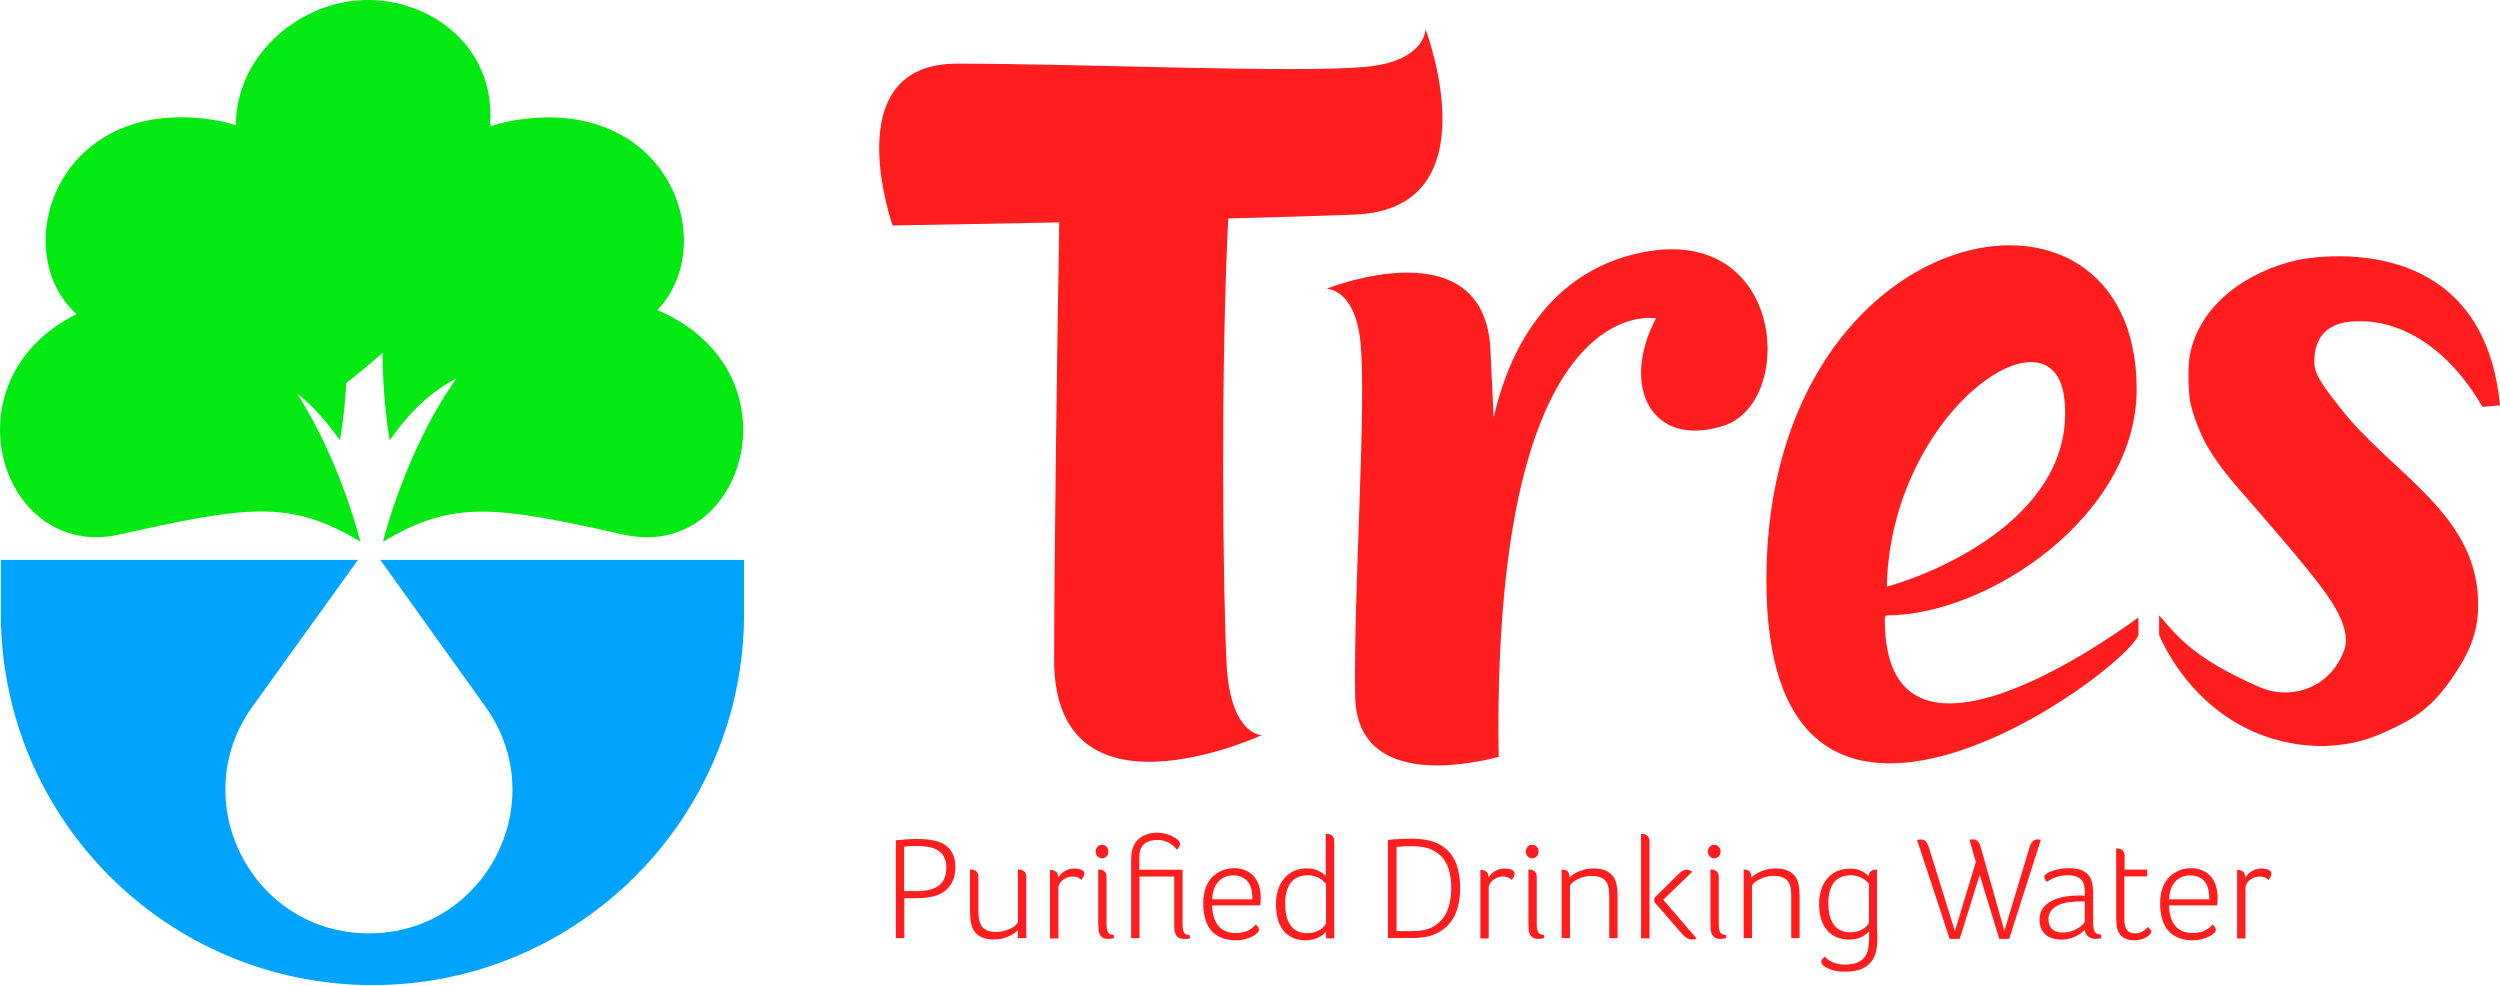
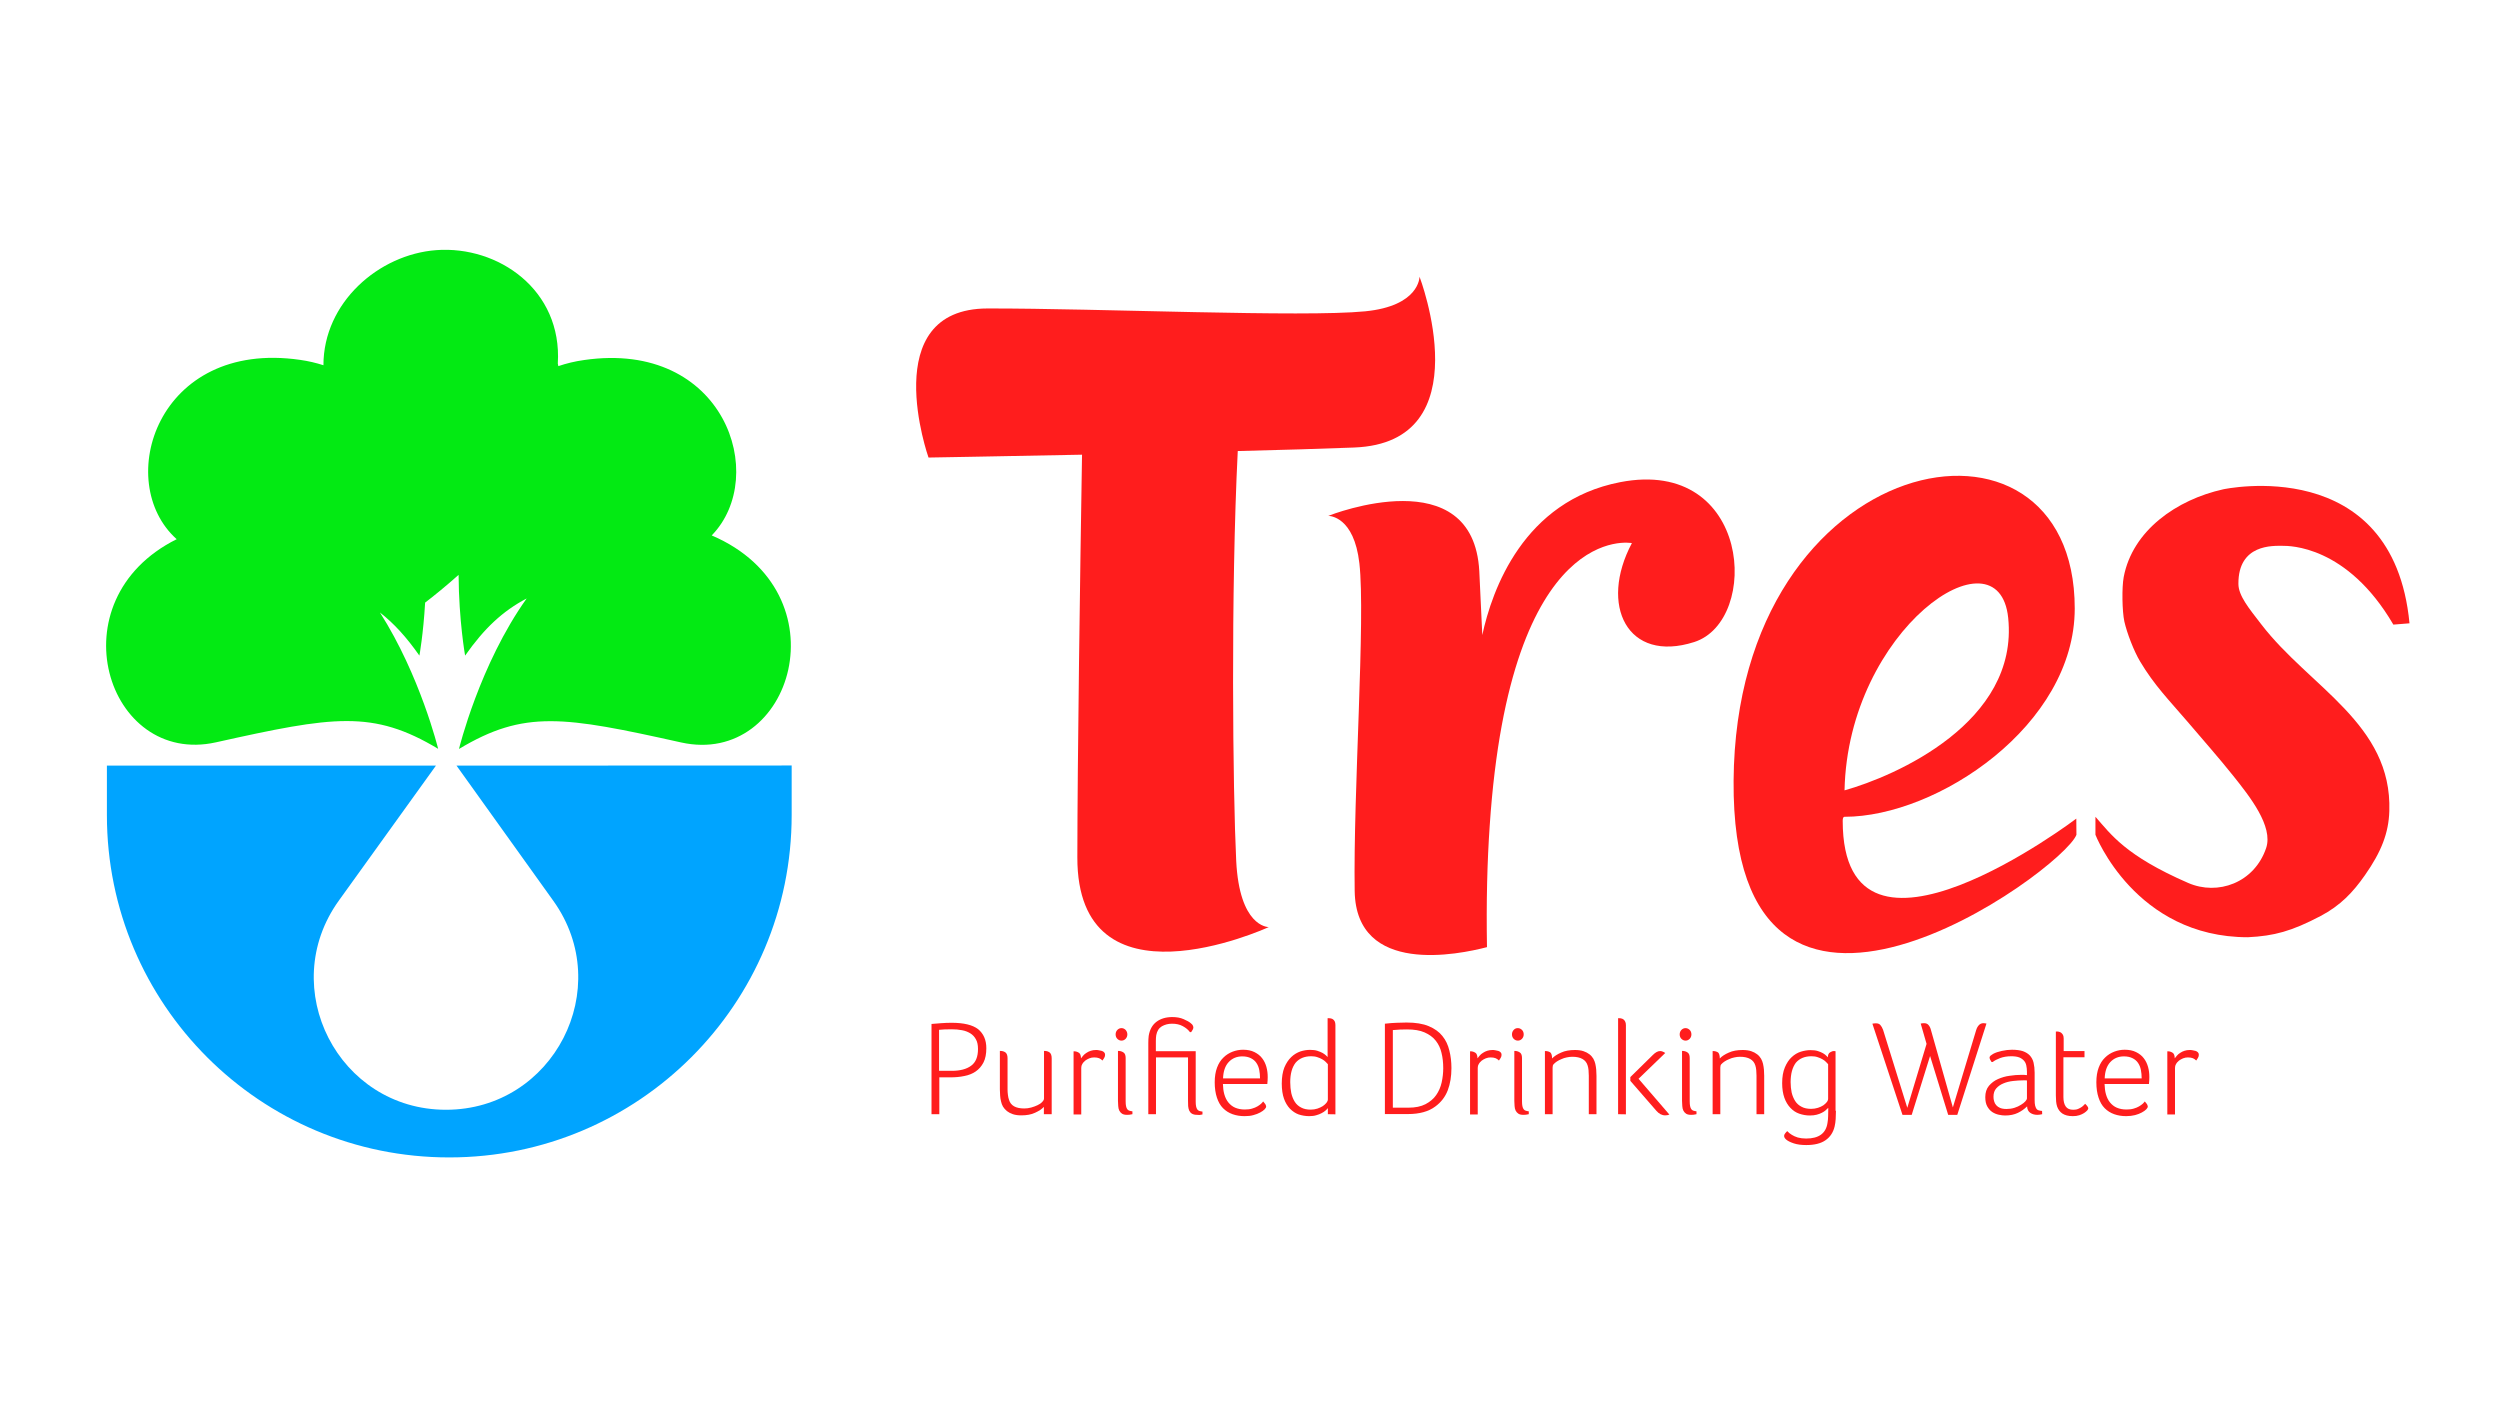
- <svg xmlns="http://www.w3.org/2000/svg" viewBox="0 0 1769.01 697.05">
-   <g transform="translate(-93.99 -191.85)">
-     <path d="m1621.8 627.3c11.8 13.3 22.7 29.7 71.2 50.8 22.7 9.9 50.8 0 59.9-26.8 5.6-16.7-12.6-39.6-25.3-55.5-11-13.8-24-28.5-35.4-41.9-13.8-16.1-25.2-27.6-36.1-45.9-4.7-7.8-10.1-21.8-12.1-30.7-1.7-7.9-2-26.1-.5-34.1 6.8-35.9 40.8-59.5 76.4-67.4 0 0 130.5-28.5 143.1 102.9l-12.4 1c-35.6-61-80.2-60.5-85-60.5-7.2 0-34.2-1.6-34 29.2 0 9.1 8.1 18.8 17.5 31 37.1 48.4 100.6 76.5 98.4 143.5-.5 16.8-6.1 31.2-18.7 49.2-9.2 13.2-18.9 23.4-34.1 31.4-22.3 11.7-35.6 15.3-55.8 16.3-86.6 0-117.1-78.7-117.1-78.7z" fill="#ff1d1d" />
-     <path d="m1052.4 343.7c-23.9.9-55.4 1.9-89.3 2.7-5.4 107.8-3.8 261.5-1.2 314.7 2.5 50.2 23.9 50.9 25 50.9-3.4 1.6-147.2 66.4-147-53.6.1-76.8 2.1-216.6 3.6-309.2-65.5 1.3-117.9 2.2-117.9 2.2s-40.4-114.4 45.4-114.5 242.1 6.9 289.9 2.2c41.6-4.1 41.8-26.1 41.8-26.6 0 0 48.7 127.5-50.3 131.2z" fill="#ff1d1d" />
-     <path d="m1313.6 493.1c-51.3 16.4-73.2-28.3-47.8-76 0 0-93.4-18.2-109.2 217-1.9 27.5-2.7 58.4-2.1 93.3-21.4 5.6-100.5 22.2-101.6-43-1.2-75.4 8.4-209.8 3.6-251.8-4.1-36-22.9-36.4-23.9-36.4 2.9-1.2 111.4-43.4 116 42.5.7 13.9 1.5 30.6 2.3 49 7.5-34.7 31.6-103 105.9-117.4 100.7-19.5 108 106.5 56.8 122.8z" fill="#ff1d1d" />
-     <path d="m1427.7 630.4c0-3.4 1.4-3.1 1.4-3.1 71.2 0 176.8-70.3 176.8-160 0-172.6-260.2-124.2-262 132.3-1.8 254.4 253.1 68.9 263.3 41.5l-.1-12.4s-179.4 135.9-179.4 1.7zm127.1-155.8c8.2 80.2-86.8 121.5-125.7 132.4 2.6-123.7 118.5-203 125.7-132.4z" fill="#ff1d1d" />
-     <path d="m535.6 570.2c-90.3-20.1-120.4-25.1-170.6 5 0 0 15.8-64.9 52-115.6-18.6 9.8-32.6 23-47.3 43.9a403.21 403.21 0 0 1 -5-62c-9.9 8.8-18.9 16.1-25.7 21.3a371.43 371.43 0 0 1 -4.4 40.7c-9.9-14.1-19.5-24.7-30.3-33.1 31 48.6 44.7 104.7 44.7 104.7-50.2-30.1-80.3-25.1-170.6-5-83.8 18.7-124.4-109.1-30.2-156-49-43.8-15.2-153.7 94.9-137.7a107.7 107.7 0 0 1 17.8 4.1c0-48.1 42.4-85.1 86.7-88.4 47.4-3.5 96.8 30.4 93.3 87.1.1.6.3 1.3.4 2a106.26 106.26 0 0 1 19.8-4.7c107.7-15.6 142.4 89.1 98 134.7 102.6 44 62 178-23.5 159z" fill="#03ea13" />
-     <path d="m620.5 587.9v38.1c0 145.2-117.7 262.9-262.9 262.9s-263-117.6-263-262.8v-38.1h252.7l-74.6 103.7c-48.2 67.1-.3 160.6 82.3 160.6s130.5-93.3 82.5-160.4l-74.4-103.9h257.4z" fill="#00a4ff" />
-     <g fill="#ff1d1d">
-       <path d="m770 805a24 24 0 0 1 -2.2 11 18.36 18.36 0 0 1 -6 6.9 22.92 22.92 0 0 1 -8.8 3.5 50.28 50.28 0 0 1 -10.4 1h-8.7v28.3h-6v-69.3l7.5-.6c2.6-.2 5.3-.3 7.9-.3 9.3 0 16.1 1.6 20.4 4.9 4.1 3.4 6.3 8.2 6.3 14.6zm-6.4.6a14.76 14.76 0 0 0 -1.6-7.4 11.9 11.9 0 0 0 -4.3-4.6 18.12 18.12 0 0 0 -6.4-2.4 40 40 0 0 0 -7.9-.7c-2.2 0-4.1 0-5.5.1l-4.2.3v31.5h9.8c6.3 0 11.3-1.3 14.8-3.9s5.3-6.9 5.3-12.9z" />
-       <path d="m820.2 855.7h-6v-5.6a21.15 21.15 0 0 1 -6.8 4.5 24.47 24.47 0 0 1 -10.6 2 20.16 20.16 0 0 1 -6.4-.9 15.4 15.4 0 0 1 -4.6-2.4 12.16 12.16 0 0 1 -4.5-7.4 23.38 23.38 0 0 1 -.7-4.5c-.1-1.6-.2-3.1-.2-4.7v-29.6h.4a6.8 6.8 0 0 1 3.8 1.1c1.1.8 1.7 2.3 1.7 4.5v24.1a29.66 29.66 0 0 0 .3 4.2 16 16 0 0 0 .8 3.6c1.3 4.5 5.2 6.7 11.7 6.7a19.82 19.82 0 0 0 5.3-.7 31.22 31.22 0 0 0 4.9-1.8 11 11 0 0 0 3.6-2.5 4 4 0 0 0 1.4-2.6v-36.6h.4a6.8 6.8 0 0 1 3.8 1.1c1.1.8 1.7 2.3 1.7 4.6z" />
-       <path d="m842.7 812.8a22.48 22.48 0 0 1 1.7-2.1 10.33 10.33 0 0 1 2.5-2.1 12.62 12.62 0 0 1 3.3-1.6 12.45 12.45 0 0 1 4-.6 9 9 0 0 1 2.2.2 15.54 15.54 0 0 1 2.3.5 4.18 4.18 0 0 1 1.8 1.1 2.49 2.49 0 0 1 .7 1.9 4.42 4.42 0 0 1 -.7 2.4 23.61 23.61 0 0 1 -1.3 2 7.61 7.61 0 0 0 -2.6-1.8 10.44 10.44 0 0 0 -3.8-.6 9.71 9.71 0 0 0 -3.7.7 14 14 0 0 0 -3.2 1.8 9 9 0 0 0 -2.2 2.6 5.64 5.64 0 0 0 -.8 3v35.7h-5.9v-48.5h.4a6.58 6.58 0 0 1 3.8 1.2c.9.6 1.5 2.1 1.5 4.2z" />
-       <path d="m878.3 794.4a4.84 4.84 0 0 1 -1.3 3.4 4.36 4.36 0 0 1 -6.4 0 4.67 4.67 0 0 1 -1.3-3.4 4.84 4.84 0 0 1 1.3-3.4 4.36 4.36 0 0 1 6.4 0 5.13 5.13 0 0 1 1.3 3.4zm-.2 61.8a7 7 0 0 1 -3.9-.9 6.11 6.11 0 0 1 -2.1-2.4 9 9 0 0 1 -.8-3.4c-.1-1.3-.2-2.6-.2-4v-38.4h.3a7 7 0 0 1 3.8 1.1c1.2.7 1.8 2.2 1.8 4.3v33.3a18.33 18.33 0 0 0 .3 3.7 6.14 6.14 0 0 0 .9 2.3 3.11 3.11 0 0 0 1.6 1.2 14.43 14.43 0 0 0 2.4.5v2.2a20.69 20.69 0 0 1 -2.2.4 12.1 12.1 0 0 1 -1.9.1z" />
-       <path d="m931.8 856.2a7.51 7.51 0 0 1 -3.9-.9 5.42 5.42 0 0 1 -2.1-2.4 11.32 11.32 0 0 1 -.8-3.4c-.1-1.3-.1-2.6-.1-4v-33.4h-24.6v43.6h-5.9v-54.7a46.78 46.78 0 0 1 .3-5.5q1.2-7.2 6-10.8a19.74 19.74 0 0 1 12.1-3.6 22.79 22.79 0 0 1 14.3 4.8 4.43 4.43 0 0 1 1.5 1.7 4.19 4.19 0 0 1 .4 1.5 3.69 3.69 0 0 1 -.5 1.7 14.51 14.51 0 0 1 -1.2 1.9h-.9a15.89 15.89 0 0 0 -5.5-4.6 16.69 16.69 0 0 0 -8.3-1.9 15.6 15.6 0 0 0 -7.8 2 9.42 9.42 0 0 0 -4.3 6.8 30.43 30.43 0 0 0 -.3 4.4v7.9h30.6v38.7a18.33 18.33 0 0 0 .3 3.7 6.14 6.14 0 0 0 .9 2.3 3.11 3.11 0 0 0 1.6 1.2 14.43 14.43 0 0 0 2.4.5v2.2a20.69 20.69 0 0 1 -2.2.4 12.75 12.75 0 0 0 -2-.1z" />
-       <path d="m984.9 849.8a3.47 3.47 0 0 1 -1.2 2.2 14.23 14.23 0 0 1 -3.4 2.4 22.55 22.55 0 0 1 -5.2 2 24 24 0 0 1 -6.8.8 27.31 27.31 0 0 1 -9.2-1.5 19.28 19.28 0 0 1 -7.3-4.6 20.16 20.16 0 0 1 -4.7-8.1 37.24 37.24 0 0 1 -1.7-11.8 31.89 31.89 0 0 1 1.8-11.3 20.32 20.32 0 0 1 11.9-12.2 22.37 22.37 0 0 1 8.1-1.5 19.28 19.28 0 0 1 8.7 1.8 16.2 16.2 0 0 1 5.9 4.7 19.1 19.1 0 0 1 3.3 6.7 28.77 28.77 0 0 1 1 7.8 49.86 49.86 0 0 1 -.3 5.3h-34.1a32.89 32.89 0 0 0 1.1 8 17.21 17.21 0 0 0 3.1 6.2 13.72 13.72 0 0 0 5.2 4 18.43 18.43 0 0 0 7.4 1.4 19.06 19.06 0 0 0 5.6-.7 17.45 17.45 0 0 0 4.1-1.7 16.93 16.93 0 0 0 2.8-2 11.48 11.48 0 0 0 1.6-1.8c.7.8 1.2 1.5 1.7 2.1a5.16 5.16 0 0 1 .6 1.8zm-4.7-21.6a33.4 33.4 0 0 0 -.6-6.5 14.33 14.33 0 0 0 -2.2-5.4 10.62 10.62 0 0 0 -4.2-3.6 14.63 14.63 0 0 0 -6.6-1.4 13.73 13.73 0 0 0 -10.5 4.4c-2.7 2.9-4.1 7.1-4.3 12.5z" />
-       <path d="m1032.3 855.7v-4.7a10.24 10.24 0 0 1 -1.8 1.9 14.21 14.21 0 0 1 -3 2 19.48 19.48 0 0 1 -4.1 1.6 18.37 18.37 0 0 1 -5.5.7 26.29 26.29 0 0 1 -8-1.3 18.16 18.16 0 0 1 -6.7-4.4 21.63 21.63 0 0 1 -4.6-7.7 35.08 35.08 0 0 1 -1.7-11.6 33.87 33.87 0 0 1 2-12.4 23.29 23.29 0 0 1 5.3-8 19.27 19.27 0 0 1 7-4.3 24.35 24.35 0 0 1 7.4-1.2 19.06 19.06 0 0 1 5.6.7 26.7 26.7 0 0 1 4.1 1.7 16 16 0 0 1 2.6 1.9l1.2 1.2v-29.8h1.1a4.42 4.42 0 0 1 1.5.2 3.29 3.29 0 0 1 1.6.7 4.17 4.17 0 0 1 1.3 1.6 6.84 6.84 0 0 1 .5 2.7v68.6h-5.8zm-28.9-24.6a42.79 42.79 0 0 0 .8 8.4 21.37 21.37 0 0 0 2.7 6.7 12.23 12.23 0 0 0 4.9 4.4 15.13 15.13 0 0 0 7.3 1.6 17.18 17.18 0 0 0 5.2-.8 19.49 19.49 0 0 0 4.1-1.9 13.81 13.81 0 0 0 2.8-2.5 4.46 4.46 0 0 0 1.1-2.6v-27.1c-.4-.5-1-1.1-1.7-1.8a11.84 11.84 0 0 0 -2.7-2 17.93 17.93 0 0 0 -3.7-1.6 14.05 14.05 0 0 0 -4.7-.7c-5.2 0-9.2 1.7-12 5-2.7 3.5-4.1 8.4-4.1 14.9z" />
-       <path d="m1127.2 820.3a47.74 47.74 0 0 1 -2.8 17 27.31 27.31 0 0 1 -9.6 12.5c-5.2 3.9-12.2 5.8-21.1 5.8h-17.6v-69.4c3.3-.4 6.3-.6 9-.7s5.2-.2 7.6-.2c6.9 0 12.6.9 17.1 2.8a25.52 25.52 0 0 1 10.5 7.6 27.25 27.25 0 0 1 5.3 11.1 54.27 54.27 0 0 1 1.6 13.5zm-6.3.1a48.21 48.21 0 0 0 -1.3-11.7 23.32 23.32 0 0 0 -4.4-9.4 21.85 21.85 0 0 0 -8.6-6.4c-3.6-1.6-8.1-2.3-13.5-2.3-1.7 0-3.4 0-5.3.1s-3.7.2-5.6.4v59.6h11.9c5.4 0 9.7-.9 13.2-2.7a22.51 22.51 0 0 0 8.2-7 27.26 27.26 0 0 0 4.2-9.7 51.25 51.25 0 0 0 1.2-10.9z" />
-       <path d="m1147.2 812.8a22.48 22.48 0 0 1 1.7-2.1 10.33 10.33 0 0 1 2.5-2.1 12.62 12.62 0 0 1 3.3-1.6 12.45 12.45 0 0 1 4-.6 9 9 0 0 1 2.2.2c.8.2 1.6.3 2.3.5a4.18 4.18 0 0 1 1.8 1.1 2.49 2.49 0 0 1 .7 1.9 4.42 4.42 0 0 1 -.7 2.4 23.61 23.61 0 0 1 -1.3 2 7.61 7.61 0 0 0 -2.6-1.8 10.44 10.44 0 0 0 -3.8-.6 9.71 9.71 0 0 0 -3.7.7 14 14 0 0 0 -3.2 1.8 9 9 0 0 0 -2.2 2.6 5.64 5.64 0 0 0 -.8 3v35.7h-5.9v-48.5h.4a6.58 6.58 0 0 1 3.8 1.2c.9.6 1.5 2.1 1.5 4.2z" />
-       <path d="m1182.7 794.4a4.84 4.84 0 0 1 -1.3 3.4 4.31 4.31 0 0 1 -3.2 1.4 4.48 4.48 0 0 1 -3.2-1.4 4.67 4.67 0 0 1 -1.3-3.4 4.84 4.84 0 0 1 1.3-3.4 4 4 0 0 1 3.2-1.4 4.48 4.48 0 0 1 3.2 1.4 4.67 4.67 0 0 1 1.3 3.4zm-.2 61.8a7 7 0 0 1 -3.9-.9 6.11 6.11 0 0 1 -2.1-2.4 9 9 0 0 1 -.8-3.4c-.1-1.3-.2-2.6-.2-4v-38.4h.3a7 7 0 0 1 3.8 1.1c1.2.7 1.8 2.2 1.8 4.3v33.3a18.33 18.33 0 0 0 .3 3.7 6.14 6.14 0 0 0 .9 2.3 3.11 3.11 0 0 0 1.6 1.2 14.43 14.43 0 0 0 2.4.5v2.2a20.69 20.69 0 0 1 -2.2.4 10.89 10.89 0 0 1 -1.9.1z" />
-       <path d="m1204.5 812.9a20.62 20.62 0 0 1 6.9-4.5 25.24 25.24 0 0 1 10.7-2 20.82 20.82 0 0 1 6.5.9 15.4 15.4 0 0 1 4.6 2.4 12.06 12.06 0 0 1 3 3.4 15.65 15.65 0 0 1 1.5 3.9 35 35 0 0 1 .7 4.5c.1 1.6.2 3.1.2 4.7v29.5h-5.9v-29.6c0-1.4-.1-2.8-.2-4.2a16.41 16.41 0 0 0 -.7-3.6c-1.3-4.4-5.3-6.7-11.8-6.7a20.24 20.24 0 0 0 -4.3.5 17 17 0 0 0 -4 1.3 19.22 19.22 0 0 0 -3.5 1.8 13.79 13.79 0 0 0 -2.5 2.1 3.54 3.54 0 0 0 -.8 2.6v35.8h-5.9v-48.5h.4a7 7 0 0 1 3.8 1.1c.8.8 1.3 2.3 1.3 4.6z" />
-       <path d="m1255.2 855.7v-73.7h1.1a3.64 3.64 0 0 1 1.4.2 3.74 3.74 0 0 1 1.6.7 4.17 4.17 0 0 1 1.3 1.6 5.55 5.55 0 0 1 .6 2.8v68.5h-6zm9.4-25.6v-2.9l17.3-17a12.73 12.73 0 0 1 2.8-2.2 5.66 5.66 0 0 1 2.8-.8 4.53 4.53 0 0 1 1.6.3 7.26 7.26 0 0 1 1.2.5c.4.3.8.5 1.1.7l-20.5 19.8 23.7 27.5a8.66 8.66 0 0 1 -3.2.6c-2.6 0-4.8-1.2-6.8-3.5z" />
-       <path d="m1311.5 794.4a4.84 4.84 0 0 1 -1.3 3.4 4.31 4.31 0 0 1 -3.2 1.4 4.48 4.48 0 0 1 -3.2-1.4 4.67 4.67 0 0 1 -1.3-3.4 4.84 4.84 0 0 1 1.3-3.4 4.31 4.31 0 0 1 3.2-1.4 4.48 4.48 0 0 1 3.2 1.4 4.67 4.67 0 0 1 1.3 3.4zm-.2 61.8a7 7 0 0 1 -3.9-.9 6.11 6.11 0 0 1 -2.1-2.4 9 9 0 0 1 -.8-3.4c-.1-1.3-.2-2.6-.2-4v-38.4h.3a7 7 0 0 1 3.8 1.1c1.2.7 1.8 2.2 1.8 4.3v33.3a18.33 18.33 0 0 0 .3 3.7 6.14 6.14 0 0 0 .9 2.3 3.11 3.11 0 0 0 1.6 1.2 14.43 14.43 0 0 0 2.4.5v2.2a20.69 20.69 0 0 1 -2.2.4 10.89 10.89 0 0 1 -1.9.1z" />
-       <path d="m1333.3 812.9a20.62 20.62 0 0 1 6.9-4.5 25.24 25.24 0 0 1 10.7-2 20.82 20.82 0 0 1 6.5.9 15.4 15.4 0 0 1 4.6 2.4 12.06 12.06 0 0 1 3 3.4 15.65 15.65 0 0 1 1.5 3.9 35 35 0 0 1 .7 4.5c.1 1.6.2 3.1.2 4.7v29.5h-5.9v-29.6c0-1.4-.1-2.8-.2-4.2a16.41 16.41 0 0 0 -.7-3.6c-1.3-4.4-5.3-6.7-11.8-6.7a20.24 20.24 0 0 0 -4.3.5 17 17 0 0 0 -4 1.3 19.22 19.22 0 0 0 -3.5 1.8 13.79 13.79 0 0 0 -2.5 2.1 3.54 3.54 0 0 0 -.8 2.6v35.8h-5.9v-48.5h.4a7 7 0 0 1 3.8 1.1c.8.8 1.3 2.3 1.3 4.6z" />
-       <path d="m1422.5 853.1c0 2.2-.1 4.3-.2 6.3a34 34 0 0 1 -.8 5.7 17.18 17.18 0 0 1 -7 10.6c-3.6 2.5-8.5 3.7-14.8 3.7a30.54 30.54 0 0 1 -9.6-1.3 16.85 16.85 0 0 1 -5.9-3 4.89 4.89 0 0 1 -1.2-1.5 3.08 3.08 0 0 1 -.3-1.3 3.22 3.22 0 0 1 .9-2 12.31 12.31 0 0 1 1.5-1.6 14.79 14.79 0 0 0 3.6 2.9 18.94 18.94 0 0 0 4.5 2 24.32 24.32 0 0 0 6.4.8c9.8 0 15.2-4 16.4-11.9a30.52 30.52 0 0 0 .5-5.2c0-1.7.1-3.3.1-4.7v-1.8c-.6.5-1.2 1.2-2 1.9a13.24 13.24 0 0 1 -2.9 1.9 18.57 18.57 0 0 1 -4 1.5 20.9 20.9 0 0 1 -5.3.6 24.63 24.63 0 0 1 -8.1-1.4 16.89 16.89 0 0 1 -6.8-4.5 21.63 21.63 0 0 1 -4.6-7.7 33.83 33.83 0 0 1 -1.7-11.2 31 31 0 0 1 2.1-12.2 21.73 21.73 0 0 1 5.2-7.8 18.21 18.21 0 0 1 7-4.2 24.84 24.84 0 0 1 7.4-1.2 19.32 19.32 0 0 1 5.7.7 21.83 21.83 0 0 1 4 1.7 11.46 11.46 0 0 1 2.5 1.9l1.2 1.2c0-1.9.6-3.1 1.7-3.8a5.61 5.61 0 0 1 3-1h.4a2.27 2.27 0 0 0 .4.1h.4v45.8zm-34.8-22a40.16 40.16 0 0 0 .8 8 21.18 21.18 0 0 0 2.7 6.5 12.23 12.23 0 0 0 4.9 4.4 15.13 15.13 0 0 0 7.3 1.6 17.85 17.85 0 0 0 5.3-.8 17.39 17.39 0 0 0 4.1-1.9 13.11 13.11 0 0 0 2.7-2.5 4.27 4.27 0 0 0 1-2.6v-26.5c-.4-.5-1-1.1-1.7-1.8a11.84 11.84 0 0 0 -2.7-2 17.93 17.93 0 0 0 -3.7-1.6 14.05 14.05 0 0 0 -4.7-.7c-5.2 0-9.2 1.7-12 5-2.6 3.5-4 8.4-4 14.9z" />
-       <path d="m1515.7 856.2h-7l-13.9-45.2-14.1 45.2h-7.1l-23.1-70c.3-.1.7-.1 1.1-.2a7.59 7.59 0 0 1 1.6-.1 4.24 4.24 0 0 1 3.4 1.3 11.62 11.62 0 0 1 2.1 3.7l18.6 59.9 14.8-49.1-4.5-15.6c.3-.1.7-.1 1.1-.2s.9-.1 1.4-.1a4.24 4.24 0 0 1 3.4 1.3 8.61 8.61 0 0 1 1.9 3.7l16.9 59.7 17.9-59.4a9.21 9.21 0 0 1 2.1-3.8 4.54 4.54 0 0 1 3.5-1.5 4.87 4.87 0 0 1 1.2.1 4.25 4.25 0 0 1 1.1.2z" />
-       <path d="m1580.9 855.7a16.41 16.41 0 0 1 -3.7.5 9.51 9.51 0 0 1 -5.4-1.5 6 6 0 0 1 -2.5-5 26 26 0 0 1 -7.1 5 22.38 22.38 0 0 1 -9.7 2 23.4 23.4 0 0 1 -5-.6 14.77 14.77 0 0 1 -5-2.1 12.29 12.29 0 0 1 -3.8-4.3 14.67 14.67 0 0 1 -1.5-7.1 13.18 13.18 0 0 1 2.8-8.7 19.17 19.17 0 0 1 7-5.2 32.59 32.59 0 0 1 8.9-2.5 56.05 56.05 0 0 1 8.6-.7h2.4s1.5.1 2.3.2v-2.7a23.35 23.35 0 0 0 -.5-4.7 7.58 7.58 0 0 0 -1.8-3.7 9.65 9.65 0 0 0 -3.6-2.5 17.45 17.45 0 0 0 -6.1-.9 24.6 24.6 0 0 0 -8.6 1.4 21.46 21.46 0 0 0 -5.7 3h-.9a6.4 6.4 0 0 1 -1.5-3.4 2.06 2.06 0 0 1 .8-1.5 15.62 15.62 0 0 1 1.9-1.3 24.93 24.93 0 0 1 6.7-2.3 35.94 35.94 0 0 1 7.8-.9 28 28 0 0 1 8.4 1.1 13.5 13.5 0 0 1 5.4 3.4 12.5 12.5 0 0 1 2.8 5.5 34.09 34.09 0 0 1 .8 7.6v20.8a19.07 19.07 0 0 0 .4 4.6 7.38 7.38 0 0 0 1.1 2.5 2.89 2.89 0 0 0 1.8 1.1 15 15 0 0 0 2.4.4v2.5zm-11.6-25.9a5.7 5.7 0 0 0 -1.3-.1h-1.4a73.37 73.37 0 0 0 -8.1.5 25.82 25.82 0 0 0 -7.5 1.9 14.25 14.25 0 0 0 -5.4 3.8 9.31 9.31 0 0 0 -2.1 6.4 10.6 10.6 0 0 0 .5 3.5 7.3 7.3 0 0 0 1.6 3 8.13 8.13 0 0 0 3 2.1 13.17 13.17 0 0 0 4.9.8 20.46 20.46 0 0 0 6.1-.9 21 21 0 0 0 5-2.3 14.39 14.39 0 0 0 3.4-2.7 3.91 3.91 0 0 0 1.2-2.3v-13.7z" />
-       <path d="m1613.4 807.2v4.8h-16.2v30.5c0 3.2.6 5.6 1.8 7.3s3.1 2.5 5.8 2.5a9.2 9.2 0 0 0 3.8-.7 15.74 15.74 0 0 0 2.9-1.6 17.53 17.53 0 0 0 2.4-2.3 13.27 13.27 0 0 1 1.9 2.2 3.07 3.07 0 0 1 .5 1.3 3 3 0 0 1 -.8 1.6 12.68 12.68 0 0 1 -2.4 2 15.87 15.87 0 0 1 -3.7 1.7 15.5 15.5 0 0 1 -5 .7 14.34 14.34 0 0 1 -8-2 10.61 10.61 0 0 1 -4-5.3 16.69 16.69 0 0 1 -.8-4c-.1-1.5-.2-3-.2-4.6v-49.1h.9a4.42 4.42 0 0 1 1.5.2 4.59 4.59 0 0 1 1.6.7 5 5 0 0 1 2 4.4v9.7z" />
-       <path d="m1662 849.8a3.47 3.47 0 0 1 -1.2 2.2 14.23 14.23 0 0 1 -3.4 2.4 22.55 22.55 0 0 1 -5.2 2 28.2 28.2 0 0 1 -6.8.8 27.31 27.31 0 0 1 -9.2-1.5 19.28 19.28 0 0 1 -7.3-4.6 20.16 20.16 0 0 1 -4.7-8.1 37.24 37.24 0 0 1 -1.7-11.8 31.89 31.89 0 0 1 1.8-11.3 20.32 20.32 0 0 1 11.9-12.2 22.37 22.37 0 0 1 8.1-1.5 19.28 19.28 0 0 1 8.7 1.8 16.2 16.2 0 0 1 5.9 4.7 19.1 19.1 0 0 1 3.3 6.7 28.77 28.77 0 0 1 1 7.8 49.86 49.86 0 0 1 -.3 5.3h-34.1a32.89 32.89 0 0 0 1.1 8 17.21 17.21 0 0 0 3.1 6.2 13.72 13.72 0 0 0 5.2 4 18.43 18.43 0 0 0 7.4 1.4 19.06 19.06 0 0 0 5.6-.7 17.45 17.45 0 0 0 4.1-1.7 16.93 16.93 0 0 0 2.8-2 11.48 11.48 0 0 0 1.6-1.8c.7.8 1.2 1.5 1.7 2.1a5.16 5.16 0 0 1 .6 1.8zm-4.7-21.6a33.4 33.4 0 0 0 -.6-6.5 14.33 14.33 0 0 0 -2.2-5.4 10.62 10.62 0 0 0 -4.2-3.6 14.63 14.63 0 0 0 -6.6-1.4 13.73 13.73 0 0 0 -10.5 4.4c-2.7 2.9-4.1 7.1-4.3 12.5z" />
-       <path d="m1682.7 812.8a22.48 22.48 0 0 1 1.7-2.1 10.33 10.33 0 0 1 2.5-2.1 12.62 12.62 0 0 1 3.3-1.6 12.45 12.45 0 0 1 4-.6 9 9 0 0 1 2.2.2c.8.2 1.6.3 2.3.5a4.18 4.18 0 0 1 1.8 1.1 2.49 2.49 0 0 1 .7 1.9 4.42 4.42 0 0 1 -.7 2.4 23.61 23.61 0 0 1 -1.3 2 7.61 7.61 0 0 0 -2.6-1.8 10.44 10.44 0 0 0 -3.8-.6 9.71 9.71 0 0 0 -3.7.7 14 14 0 0 0 -3.2 1.8 9 9 0 0 0 -2.2 2.6 5.64 5.64 0 0 0 -.8 3v35.7h-5.9v-48.5h.4a6.58 6.58 0 0 1 3.8 1.2c.9.6 1.5 2.1 1.5 4.2z" />
-     </g>
+ <svg xmlns="http://www.w3.org/2000/svg" enable-background="new 0 0 1920 1080" viewBox="0 0 1920 1080">
+   <g fill="#ff1d1d">
+     <path d="m1609.3 627.3c11.8 13.3 22.7 29.7 71.2 50.8 22.7 9.9 50.8 0 59.9-26.8 5.6-16.7-12.6-39.6-25.3-55.5-11-13.8-24-28.5-35.4-41.9-13.8-16.1-25.2-27.6-36.1-45.9-4.7-7.8-10.1-21.8-12.1-30.7-1.7-7.9-2-26.1-.5-34.1 6.8-35.9 40.8-59.5 76.4-67.4 0 0 130.5-28.5 143.1 102.9l-12.4 1c-35.6-61-80.2-60.5-85-60.5-7.2 0-34.2-1.6-34 29.2 0 9.1 8.1 18.8 17.5 31 37.1 48.4 100.6 76.5 98.4 143.5-.5 16.8-6.1 31.2-18.7 49.2-9.2 13.2-18.9 23.4-34.1 31.4-22.3 11.7-35.6 15.3-55.8 16.3-86.6 0-117.1-78.7-117.1-78.7 0-11.3 0-3.7 0-13.8z" />
+     <path d="m1039.9 343.7c-23.9.9-55.4 1.9-89.3 2.7-5.4 107.8-3.8 261.5-1.2 314.7 2.5 50.2 23.9 50.9 25 50.9-3.4 1.6-147.2 66.4-147-53.6.1-76.8 2.1-216.6 3.6-309.2-65.5 1.3-117.9 2.2-117.9 2.2s-40.4-114.4 45.4-114.5c85.7-.1 242.1 6.9 289.9 2.2 41.6-4.1 41.8-26.1 41.8-26.6 0 0 48.7 127.5-50.3 131.2z" />
+     <path d="m1301.1 493.1c-51.3 16.4-73.2-28.3-47.8-76 0 0-93.4-18.2-109.2 217-1.9 27.5-2.7 58.4-2.1 93.3-21.4 5.6-100.5 22.2-101.6-43-1.2-75.4 8.4-209.8 3.6-251.8-4.1-36-22.9-36.4-23.9-36.4 2.9-1.2 111.4-43.4 116 42.5.7 13.9 1.5 30.6 2.3 49 7.5-34.7 31.6-103 105.9-117.4 100.7-19.5 108 106.5 56.8 122.8z" />
+     <path d="m1415.2 630.4c0-3.4 1.4-3.1 1.4-3.1 71.2 0 176.8-70.3 176.8-160 0-172.6-260.2-124.2-262 132.3-1.8 254.4 253.1 68.9 263.3 41.5l-.1-12.4s-179.4 135.9-179.4 1.7zm127.1-155.8c8.2 80.2-86.8 121.5-125.7 132.4 2.6-123.7 118.5-203 125.7-132.4z" />
+   </g>
+   <path d="m523.1 570.2c-90.3-20.1-120.4-25.1-170.6 5 0 0 15.8-64.9 52-115.6-18.6 9.8-32.6 23-47.3 43.9 0 0-4.8-26.8-5-62-9.9 8.8-18.9 16.1-25.7 21.3-1.4 24.2-4.4 40.7-4.4 40.7-9.9-14.1-19.5-24.7-30.3-33.1 31 48.6 44.7 104.7 44.7 104.7-50.2-30.1-80.3-25.1-170.6-5-83.8 18.7-124.4-109.1-30.2-156-49-43.8-15.2-153.7 94.9-137.7 6.3.9 12.2 2.3 17.8 4.1 0-48.1 42.4-85.1 86.7-88.4 47.4-3.5 96.8 30.4 93.3 87.1.1.6.3 1.3.4 2 6.1-2.1 12.7-3.7 19.8-4.7 107.7-15.6 142.4 89.1 98 134.7 102.6 44 62 178-23.5 159z" fill="#03ea13" />
+   <path d="m608 587.9v38.1c0 145.2-117.7 262.9-262.9 262.9-145.3.1-263-117.6-263-262.8v-38.1h252.7l-74.6 103.7c-48.2 67.1-.3 160.6 82.3 160.6 82.5 0 130.5-93.3 82.5-160.4l-74.4-103.9z" fill="#00a4ff" />
+   <g fill="#ff1d1d">
+     <path d="m757.5 805c0 4.4-.7 8.1-2.2 11s-3.5 5.2-6 6.9-5.5 2.9-8.8 3.5c-3.3.7-6.8 1-10.4 1h-8.7v28.3h-6v-69.3c2.4-.2 4.9-.4 7.5-.6s5.3-.3 7.9-.3c9.3 0 16.1 1.6 20.4 4.9 4.1 3.4 6.3 8.2 6.3 14.6zm-6.4.6c0-3-.5-5.5-1.6-7.4-1-1.9-2.5-3.5-4.3-4.6s-4-2-6.4-2.4c-2.5-.5-5.1-.7-7.9-.7-2.2 0-4.1 0-5.5.1s-2.8.2-4.2.3v31.5h9.8c6.3 0 11.3-1.3 14.8-3.9 3.6-2.6 5.3-6.9 5.3-12.9z" />
+     <path d="m807.7 855.7h-6v-5.6c-1.6 1.7-3.9 3.2-6.8 4.5-2.9 1.4-6.5 2-10.6 2-2.5 0-4.6-.3-6.4-.9s-3.3-1.4-4.6-2.4c-1.2-1-2.2-2.1-3-3.4-.7-1.2-1.2-2.6-1.5-4-.4-1.5-.6-3-.7-4.5-.1-1.6-.2-3.1-.2-4.7v-29.6h.4c1.5 0 2.7.4 3.8 1.1 1.1.8 1.7 2.3 1.7 4.5v24.1c0 1.4.1 2.8.3 4.2s.4 2.6.8 3.6c1.3 4.5 5.2 6.7 11.7 6.7 1.7 0 3.5-.2 5.3-.7s3.4-1.1 4.9-1.8 2.7-1.5 3.6-2.5c.9-.9 1.4-1.8 1.4-2.6v-36.6h.4c1.5 0 2.7.4 3.8 1.1 1.1.8 1.7 2.3 1.7 4.6z" />
+     <path d="m830.2 812.8c.4-.6 1-1.3 1.7-2.1s1.5-1.5 2.5-2.1c1-.7 2.1-1.2 3.3-1.6s2.5-.6 4-.6c.6 0 1.4 0 2.2.2.8.1 1.6.3 2.3.5s1.3.6 1.8 1.1.7 1.1.7 1.9-.2 1.6-.7 2.4-.9 1.5-1.3 2c-.8-.8-1.6-1.4-2.6-1.8s-2.3-.6-3.8-.6c-1.2 0-2.5.2-3.7.7s-2.3 1.1-3.2 1.8c-.9.8-1.7 1.6-2.2 2.6-.6 1-.8 2-.8 3v35.7h-5.9v-48.5h.4c1.4 0 2.6.4 3.8 1.2.9.6 1.5 2.1 1.5 4.2z" />
+     <path d="m865.8 794.4c0 1.3-.4 2.4-1.3 3.4-.9.9-1.9 1.4-3.2 1.4s-2.3-.5-3.2-1.4-1.3-2.1-1.3-3.4.4-2.4 1.3-3.4c.9-.9 1.9-1.4 3.2-1.4s2.3.5 3.2 1.4c.8.9 1.3 2.1 1.3 3.4zm-.2 61.8c-1.7 0-3-.3-3.9-.9s-1.6-1.4-2.1-2.4-.7-2.1-.8-3.4-.2-2.6-.2-4v-38.4h.3c1.4 0 2.7.4 3.8 1.1 1.2.7 1.8 2.2 1.8 4.3v33.3c0 1.5.1 2.8.3 3.7.2 1 .5 1.7.9 2.3s1 1 1.6 1.2c.7.2 1.5.4 2.4.5v2.2c-.8.2-1.5.3-2.2.4-.6.1-1.3.1-1.9.1z" />
+     <path d="m919.3 856.2c-1.6 0-2.9-.3-3.9-.9s-1.6-1.4-2.1-2.4c-.4-1-.7-2.1-.8-3.4s-.1-2.6-.1-4v-33.4h-24.6v43.6h-5.9v-54.7c0-2 .1-3.8.3-5.5.8-4.8 2.8-8.4 6-10.8s7.3-3.6 12.1-3.6c3.3 0 6.2.5 8.7 1.6s4.4 2.1 5.6 3.2c.8.6 1.3 1.2 1.5 1.7s.4 1 .4 1.5c0 .6-.2 1.1-.5 1.7s-.7 1.2-1.2 1.9h-.9c-1.3-1.8-3.1-3.3-5.5-4.6-2.3-1.3-5.1-1.9-8.3-1.9-2.9 0-5.5.7-7.8 2-2.3 1.4-3.7 3.6-4.3 6.8-.2 1.4-.3 2.8-.3 4.4v7.9h30.6v38.7c0 1.5.1 2.8.3 3.7.2 1 .5 1.7.9 2.3s1 1 1.6 1.2c.7.2 1.5.4 2.4.5v2.2c-.8.2-1.5.3-2.2.4-.6-.1-1.3-.1-2-.1z" />
+     <path d="m972.4 849.8c0 .6-.4 1.4-1.2 2.2s-1.9 1.6-3.4 2.4-3.2 1.5-5.2 2c-2 .6-4.3.8-6.8.8-3.3 0-6.4-.5-9.2-1.5s-5.2-2.5-7.3-4.6-3.6-4.8-4.7-8.1-1.7-7.2-1.7-11.8c0-4.4.6-8.1 1.8-11.3s2.8-5.7 4.9-7.7c2-2 4.4-3.5 7-4.5s5.3-1.5 8.1-1.5c3.4 0 6.3.6 8.7 1.8s4.4 2.7 5.9 4.7c1.5 1.9 2.6 4.2 3.3 6.7s1 5.1 1 7.8c0 1.7-.1 3.4-.3 5.3h-34.1c.1 2.9.4 5.6 1.1 8s1.7 4.5 3.1 6.2 3.1 3.1 5.2 4 4.5 1.4 7.4 1.4c2.1 0 4-.2 5.6-.7s3-1 4.1-1.7 2.1-1.3 2.8-2 1.3-1.3 1.6-1.8c.7.8 1.2 1.5 1.7 2.1.4.9.6 1.4.6 1.8zm-4.7-21.6c0-2.3-.2-4.5-.6-6.5s-1.1-3.8-2.2-5.4c-1-1.5-2.4-2.7-4.2-3.6s-4-1.4-6.6-1.4c-4.3 0-7.8 1.5-10.5 4.4s-4.1 7.1-4.3 12.5z" />
+     <path d="m1019.8 855.7v-4.7c-.4.6-1 1.2-1.8 1.9s-1.8 1.4-3 2-2.5 1.2-4.1 1.6c-1.6.5-3.4.7-5.5.7-2.8 0-5.5-.5-8-1.3-2.5-.9-4.7-2.4-6.7-4.4-1.9-2-3.5-4.6-4.6-7.7s-1.7-7-1.7-11.6c0-5 .7-9.1 2-12.4 1.4-3.3 3.1-5.9 5.3-8s4.5-3.4 7-4.3c2.5-.8 5-1.2 7.4-1.2 2.1 0 4 .2 5.6.7s2.9 1.1 4.1 1.7c1.1.7 2 1.3 2.6 1.9l1.2 1.2v-29.8h.3.4s.2 0 .4 0c.4 0 .9 0 1.5.2.6.1 1.1.3 1.6.7s1 .9 1.3 1.6.5 1.6.5 2.7v68.6zm-28.9-24.6c0 3.1.3 5.9.8 8.4.6 2.6 1.5 4.8 2.7 6.7s2.9 3.4 4.9 4.4c2 1.1 4.5 1.6 7.3 1.6 1.9 0 3.6-.3 5.2-.8s2.9-1.2 4.1-1.9c1.1-.8 2.1-1.6 2.8-2.5s1.1-1.8 1.1-2.6v-27.1c-.4-.5-1-1.1-1.7-1.8s-1.6-1.4-2.7-2-2.3-1.2-3.7-1.6c-1.4-.5-3-.7-4.7-.7-5.2 0-9.2 1.7-12 5-2.7 3.5-4.1 8.4-4.1 14.9z" />
+     <path d="m1114.7 820.3c0 6.3-.9 12-2.8 17s-5.1 9.2-9.6 12.5c-5.2 3.9-12.2 5.8-21.1 5.8h-17.6v-69.4c3.3-.4 6.3-.6 9-.7s5.2-.2 7.6-.2c6.9 0 12.6.9 17.1 2.8s8 4.4 10.5 7.6c2.6 3.2 4.3 6.9 5.3 11.1 1.1 4.3 1.6 8.8 1.6 13.5zm-6.3.1c0-4.2-.4-8.1-1.3-11.7-.8-3.6-2.3-6.7-4.4-9.4s-5-4.8-8.6-6.4-8.1-2.3-13.5-2.3c-1.7 0-3.4 0-5.3.1-1.8.1-3.7.2-5.6.4v59.6h11.9c5.4 0 9.7-.9 13.2-2.7 3.4-1.8 6.2-4.1 8.2-7s3.4-6.1 4.2-9.7c.8-3.7 1.2-7.3 1.2-10.9z" />
+     <path d="m1134.7 812.8c.4-.6 1-1.3 1.7-2.1s1.5-1.5 2.5-2.1c1-.7 2.1-1.2 3.3-1.6s2.5-.6 4-.6c.6 0 1.4 0 2.2.2s1.6.3 2.3.5 1.3.6 1.8 1.1.7 1.1.7 1.9-.2 1.6-.7 2.4-.9 1.5-1.3 2c-.8-.8-1.6-1.4-2.6-1.8s-2.3-.6-3.8-.6c-1.2 0-2.5.2-3.7.7s-2.3 1.1-3.2 1.8c-.9.8-1.7 1.6-2.2 2.6-.6 1-.8 2-.8 3v35.7h-5.9v-48.5h.4c1.4 0 2.6.4 3.8 1.2.9.6 1.5 2.1 1.5 4.2z" />
+     <path d="m1170.2 794.4c0 1.3-.4 2.4-1.3 3.4-.9.9-1.9 1.4-3.2 1.4-1.2 0-2.3-.5-3.2-1.4s-1.3-2.1-1.3-3.4.4-2.4 1.3-3.4 1.9-1.4 3.2-1.4c1.2 0 2.3.5 3.2 1.4s1.3 2.1 1.3 3.4zm-.2 61.8c-1.7 0-3-.3-3.9-.9s-1.6-1.4-2.1-2.4-.7-2.1-.8-3.4-.2-2.6-.2-4v-38.4h.3c1.4 0 2.7.4 3.8 1.1 1.2.7 1.8 2.2 1.8 4.3v33.3c0 1.5.1 2.8.3 3.7.2 1 .5 1.7.9 2.3s1 1 1.6 1.2c.7.2 1.5.4 2.4.5v2.2c-.8.2-1.5.3-2.2.4-.5.1-1.2.1-1.9.1z" />
+     <path d="m1192 812.9c1.6-1.7 3.9-3.2 6.9-4.5 3-1.4 6.6-2 10.7-2 2.5 0 4.7.3 6.5.9s3.3 1.4 4.6 2.4 2.2 2.1 3 3.4c.7 1.3 1.2 2.6 1.5 3.9.3 1.5.6 3 .7 4.5.1 1.6.2 3.1.2 4.7v29.5h-5.9v-29.6c0-1.4-.1-2.8-.2-4.2s-.4-2.6-.7-3.6c-1.3-4.4-5.3-6.7-11.8-6.7-1.5 0-2.9.2-4.3.5s-2.8.7-4 1.3c-1.3.5-2.4 1.1-3.5 1.8-1 .7-1.9 1.4-2.5 2.1-.6.6-.8 1.5-.8 2.6v35.8h-5.9v-48.5h.4c1.4 0 2.7.4 3.8 1.1.8.8 1.3 2.3 1.3 4.6z" />
+     <path d="m1242.7 855.7v-73.7h.3.4s.2 0 .4 0c.4 0 .9 0 1.4.2.5.1 1.1.3 1.6.7s1 .9 1.3 1.6c.4.7.6 1.6.6 2.8v68.5zm9.4-25.6v-2.9l17.3-17c1-1 1.9-1.7 2.8-2.2s1.8-.8 2.8-.8c.5 0 1.1.1 1.6.3s.9.3 1.2.5c.4.3.8.5 1.1.7l-20.5 19.8 23.7 27.5c-1 .4-2.1.6-3.2.6-2.6 0-4.8-1.2-6.8-3.5z" />
+     <path d="m1299 794.4c0 1.3-.4 2.4-1.3 3.4-.9.9-1.9 1.4-3.2 1.4-1.2 0-2.3-.5-3.2-1.4s-1.3-2.1-1.3-3.4.4-2.4 1.3-3.4c.9-.9 1.9-1.4 3.2-1.4 1.2 0 2.3.5 3.2 1.4s1.3 2.1 1.3 3.4zm-.2 61.8c-1.7 0-3-.3-3.9-.9s-1.6-1.4-2.1-2.4-.7-2.1-.8-3.4-.2-2.6-.2-4v-38.4h.3c1.4 0 2.7.4 3.8 1.1 1.2.7 1.8 2.2 1.8 4.3v33.3c0 1.5.1 2.8.3 3.7.2 1 .5 1.7.9 2.3s1 1 1.6 1.2c.7.2 1.5.4 2.4.5v2.2c-.8.2-1.5.3-2.2.4-.5.1-1.2.1-1.9.1z" />
+     <path d="m1320.8 812.9c1.6-1.7 3.9-3.2 6.9-4.5 3-1.4 6.6-2 10.7-2 2.5 0 4.7.3 6.5.9s3.3 1.4 4.6 2.4 2.2 2.1 3 3.4c.7 1.3 1.2 2.6 1.5 3.9.3 1.5.6 3 .7 4.5.1 1.6.2 3.1.2 4.7v29.5h-5.9v-29.6c0-1.4-.1-2.8-.2-4.2s-.4-2.6-.7-3.6c-1.3-4.4-5.3-6.7-11.8-6.7-1.5 0-2.9.2-4.3.5s-2.8.7-4 1.3c-1.3.5-2.4 1.1-3.5 1.8-1 .7-1.9 1.4-2.5 2.1-.6.6-.8 1.5-.8 2.6v35.8h-5.9v-48.5h.4c1.4 0 2.7.4 3.8 1.1.8.8 1.3 2.3 1.3 4.6z" />
+     <path d="m1410 853.1c0 2.2-.1 4.3-.2 6.3s-.4 3.9-.8 5.7c-1.1 4.6-3.4 8.1-7 10.6s-8.5 3.7-14.8 3.7c-3.7 0-6.9-.4-9.6-1.3s-4.7-1.9-5.9-3c-.6-.6-1-1-1.2-1.5-.2-.4-.3-.9-.3-1.3 0-.6.3-1.3.9-2s1.1-1.3 1.5-1.6c1 1.1 2.2 2.1 3.6 2.9 1.2.8 2.7 1.4 4.5 2 1.8.5 4 .8 6.4.8 9.8 0 15.2-4 16.4-11.9.3-1.7.5-3.5.5-5.2s.1-3.3.1-4.7v-1.8c-.6.5-1.2 1.2-2 1.9s-1.7 1.3-2.9 1.9c-1.1.6-2.5 1.1-4 1.5s-3.3.6-5.3.6c-2.8 0-5.5-.5-8.1-1.4s-4.8-2.4-6.8-4.5c-1.9-2-3.5-4.6-4.6-7.7s-1.7-6.9-1.7-11.2c0-4.9.7-8.9 2.1-12.2s3.1-5.9 5.2-7.8c2.1-2 4.5-3.4 7-4.2 2.6-.8 5-1.2 7.4-1.2 2.2 0 4.1.2 5.7.7s2.9 1.1 4 1.7c1.1.7 2 1.3 2.5 1.9.6.6 1 1 1.2 1.2 0-1.9.6-3.1 1.7-3.8s2.1-1 3-1h.4s.3.1.4.1h.4v45.8zm-34.8-22c0 2.9.3 5.5.8 8 .6 2.5 1.5 4.6 2.7 6.5s2.9 3.4 4.9 4.4c2 1.1 4.5 1.6 7.3 1.6 1.9 0 3.7-.3 5.3-.8s3-1.2 4.1-1.9c1.1-.8 2-1.6 2.7-2.5s1-1.8 1-2.6v-26.5c-.4-.5-1-1.1-1.7-1.8s-1.6-1.4-2.7-2-2.3-1.2-3.7-1.6c-1.4-.5-3-.7-4.7-.7-5.2 0-9.2 1.7-12 5-2.6 3.5-4 8.4-4 14.9z" />
+     <path d="m1503.2 856.2h-7l-13.9-45.2-14.1 45.2h-7.1l-23.1-70c.3-.1.7-.1 1.1-.2s1-.1 1.6-.1c1.5 0 2.6.4 3.4 1.3s1.5 2.1 2.1 3.7l18.6 59.9 14.8-49.1-4.5-15.6c.3-.1.7-.1 1.1-.2.4 0 .9-.1 1.4-.1 1.5 0 2.6.4 3.4 1.3s1.5 2.1 1.9 3.7l16.9 59.7 17.9-59.4c.5-1.6 1.2-2.9 2.1-3.8.9-1 2.1-1.5 3.5-1.5.4 0 .8 0 1.2.1.4 0 .7.1 1.1.2z" />
+     <path d="m1568.4 855.7c-1.3.3-2.5.5-3.7.5-2.1 0-3.9-.5-5.4-1.5s-2.4-2.7-2.5-5c-2 2-4.4 3.7-7.1 5s-6 2-9.7 2c-1.5 0-3.2-.2-5-.6s-3.5-1.1-5-2.1-2.8-2.5-3.8-4.3-1.5-4.2-1.5-7.1c0-3.5.9-6.4 2.8-8.7 1.9-2.2 4.2-4 7-5.2s5.7-2.1 8.9-2.5c3.2-.5 6.1-.7 8.6-.7h2.4s1.5.1 2.3.2v-2.7c0-1.7-.2-3.2-.5-4.7s-.9-2.7-1.8-3.7-2.1-1.9-3.6-2.5c-1.6-.6-3.6-.9-6.1-.9-3.3 0-6.2.5-8.6 1.4s-4.3 1.9-5.7 3h-.9c-1-1.4-1.5-2.5-1.5-3.4 0-.6.3-1 .8-1.5.5-.4 1.2-.9 1.9-1.3 1.8-1 4-1.7 6.7-2.3s5.3-.9 7.8-.9c3.4 0 6.2.4 8.4 1.1 2.2.8 4 1.9 5.4 3.4 1.3 1.5 2.3 3.3 2.8 5.5s.8 4.7.8 7.6v20.8c0 1.9.1 3.5.4 4.6s.7 2 1.1 2.5c.5.6 1.1 1 1.8 1.1.7.2 1.5.3 2.4.4zm-11.6-25.9c-.4-.1-.9-.1-1.3-.1-.5 0-.9 0-1.4 0-2.7 0-5.4.2-8.1.5s-5.2.9-7.5 1.9c-2.2.9-4 2.2-5.4 3.8s-2.1 3.7-2.1 6.4c0 1.2.1 2.3.5 3.5.3 1.1.8 2.1 1.6 3s1.8 1.6 3 2.1 2.9.8 4.9.8c2.1 0 4.2-.3 6.1-.9s3.6-1.4 5-2.3c1.5-.9 2.6-1.8 3.4-2.7s1.2-1.7 1.2-2.3v-13.7z" />
+     <path d="m1600.9 807.2v4.8h-16.2v30.5c0 3.2.6 5.6 1.8 7.3s3.1 2.5 5.8 2.5c1.4 0 2.7-.2 3.8-.7s2.1-1 2.9-1.6c.9-.7 1.7-1.5 2.4-2.3 1 1 1.6 1.7 1.9 2.2s.5 1 .5 1.3c0 .4-.3 1-.8 1.6-.6.7-1.4 1.3-2.4 2s-2.3 1.2-3.7 1.7c-1.5.5-3.1.7-5 .7-3.4 0-6-.7-8-2-1.9-1.3-3.2-3.1-4-5.3-.4-1.2-.7-2.6-.8-4-.1-1.5-.2-3-.2-4.6v-49.1h.3.3.3c.4 0 .9 0 1.5.2s1.1.3 1.6.7 1 .9 1.4 1.6.6 1.6.6 2.8v9.7z" />
+     <path d="m1649.5 849.8c0 .6-.4 1.4-1.2 2.2s-1.9 1.6-3.4 2.4-3.2 1.5-5.2 2-4.3.8-6.8.8c-3.3 0-6.4-.5-9.2-1.5s-5.2-2.5-7.3-4.6-3.6-4.8-4.7-8.1-1.7-7.2-1.7-11.8c0-4.4.6-8.1 1.8-11.3s2.8-5.7 4.9-7.7c2-2 4.4-3.5 7-4.5s5.3-1.5 8.1-1.5c3.4 0 6.3.6 8.7 1.8s4.4 2.7 5.9 4.7c1.5 1.9 2.6 4.2 3.3 6.7s1 5.1 1 7.8c0 1.7-.1 3.4-.3 5.3h-34.1c.1 2.9.4 5.6 1.1 8s1.7 4.5 3.1 6.2 3.1 3.1 5.2 4 4.5 1.4 7.4 1.4c2.1 0 4-.2 5.6-.7s3-1 4.1-1.7 2.1-1.3 2.8-2 1.3-1.3 1.6-1.8c.7.8 1.2 1.5 1.7 2.1.4.9.6 1.4.6 1.8zm-4.7-21.6c0-2.3-.2-4.5-.6-6.5s-1.1-3.8-2.2-5.4c-1-1.5-2.4-2.7-4.2-3.6s-4-1.4-6.6-1.4c-4.3 0-7.8 1.5-10.5 4.4s-4.1 7.1-4.3 12.5z" />
+     <path d="m1670.2 812.8c.4-.6 1-1.3 1.7-2.1s1.5-1.5 2.5-2.1c1-.7 2.1-1.2 3.3-1.6s2.5-.6 4-.6c.6 0 1.4 0 2.2.2s1.6.3 2.3.5 1.3.6 1.8 1.1.7 1.1.7 1.9-.2 1.6-.7 2.4-.9 1.5-1.3 2c-.8-.8-1.6-1.4-2.6-1.8s-2.3-.6-3.8-.6c-1.2 0-2.5.2-3.7.7s-2.3 1.1-3.2 1.8c-.9.8-1.7 1.6-2.2 2.6-.6 1-.8 2-.8 3v35.7h-5.9v-48.5h.4c1.4 0 2.6.4 3.8 1.2.9.6 1.5 2.1 1.5 4.2z" />
  </g>
</svg>
